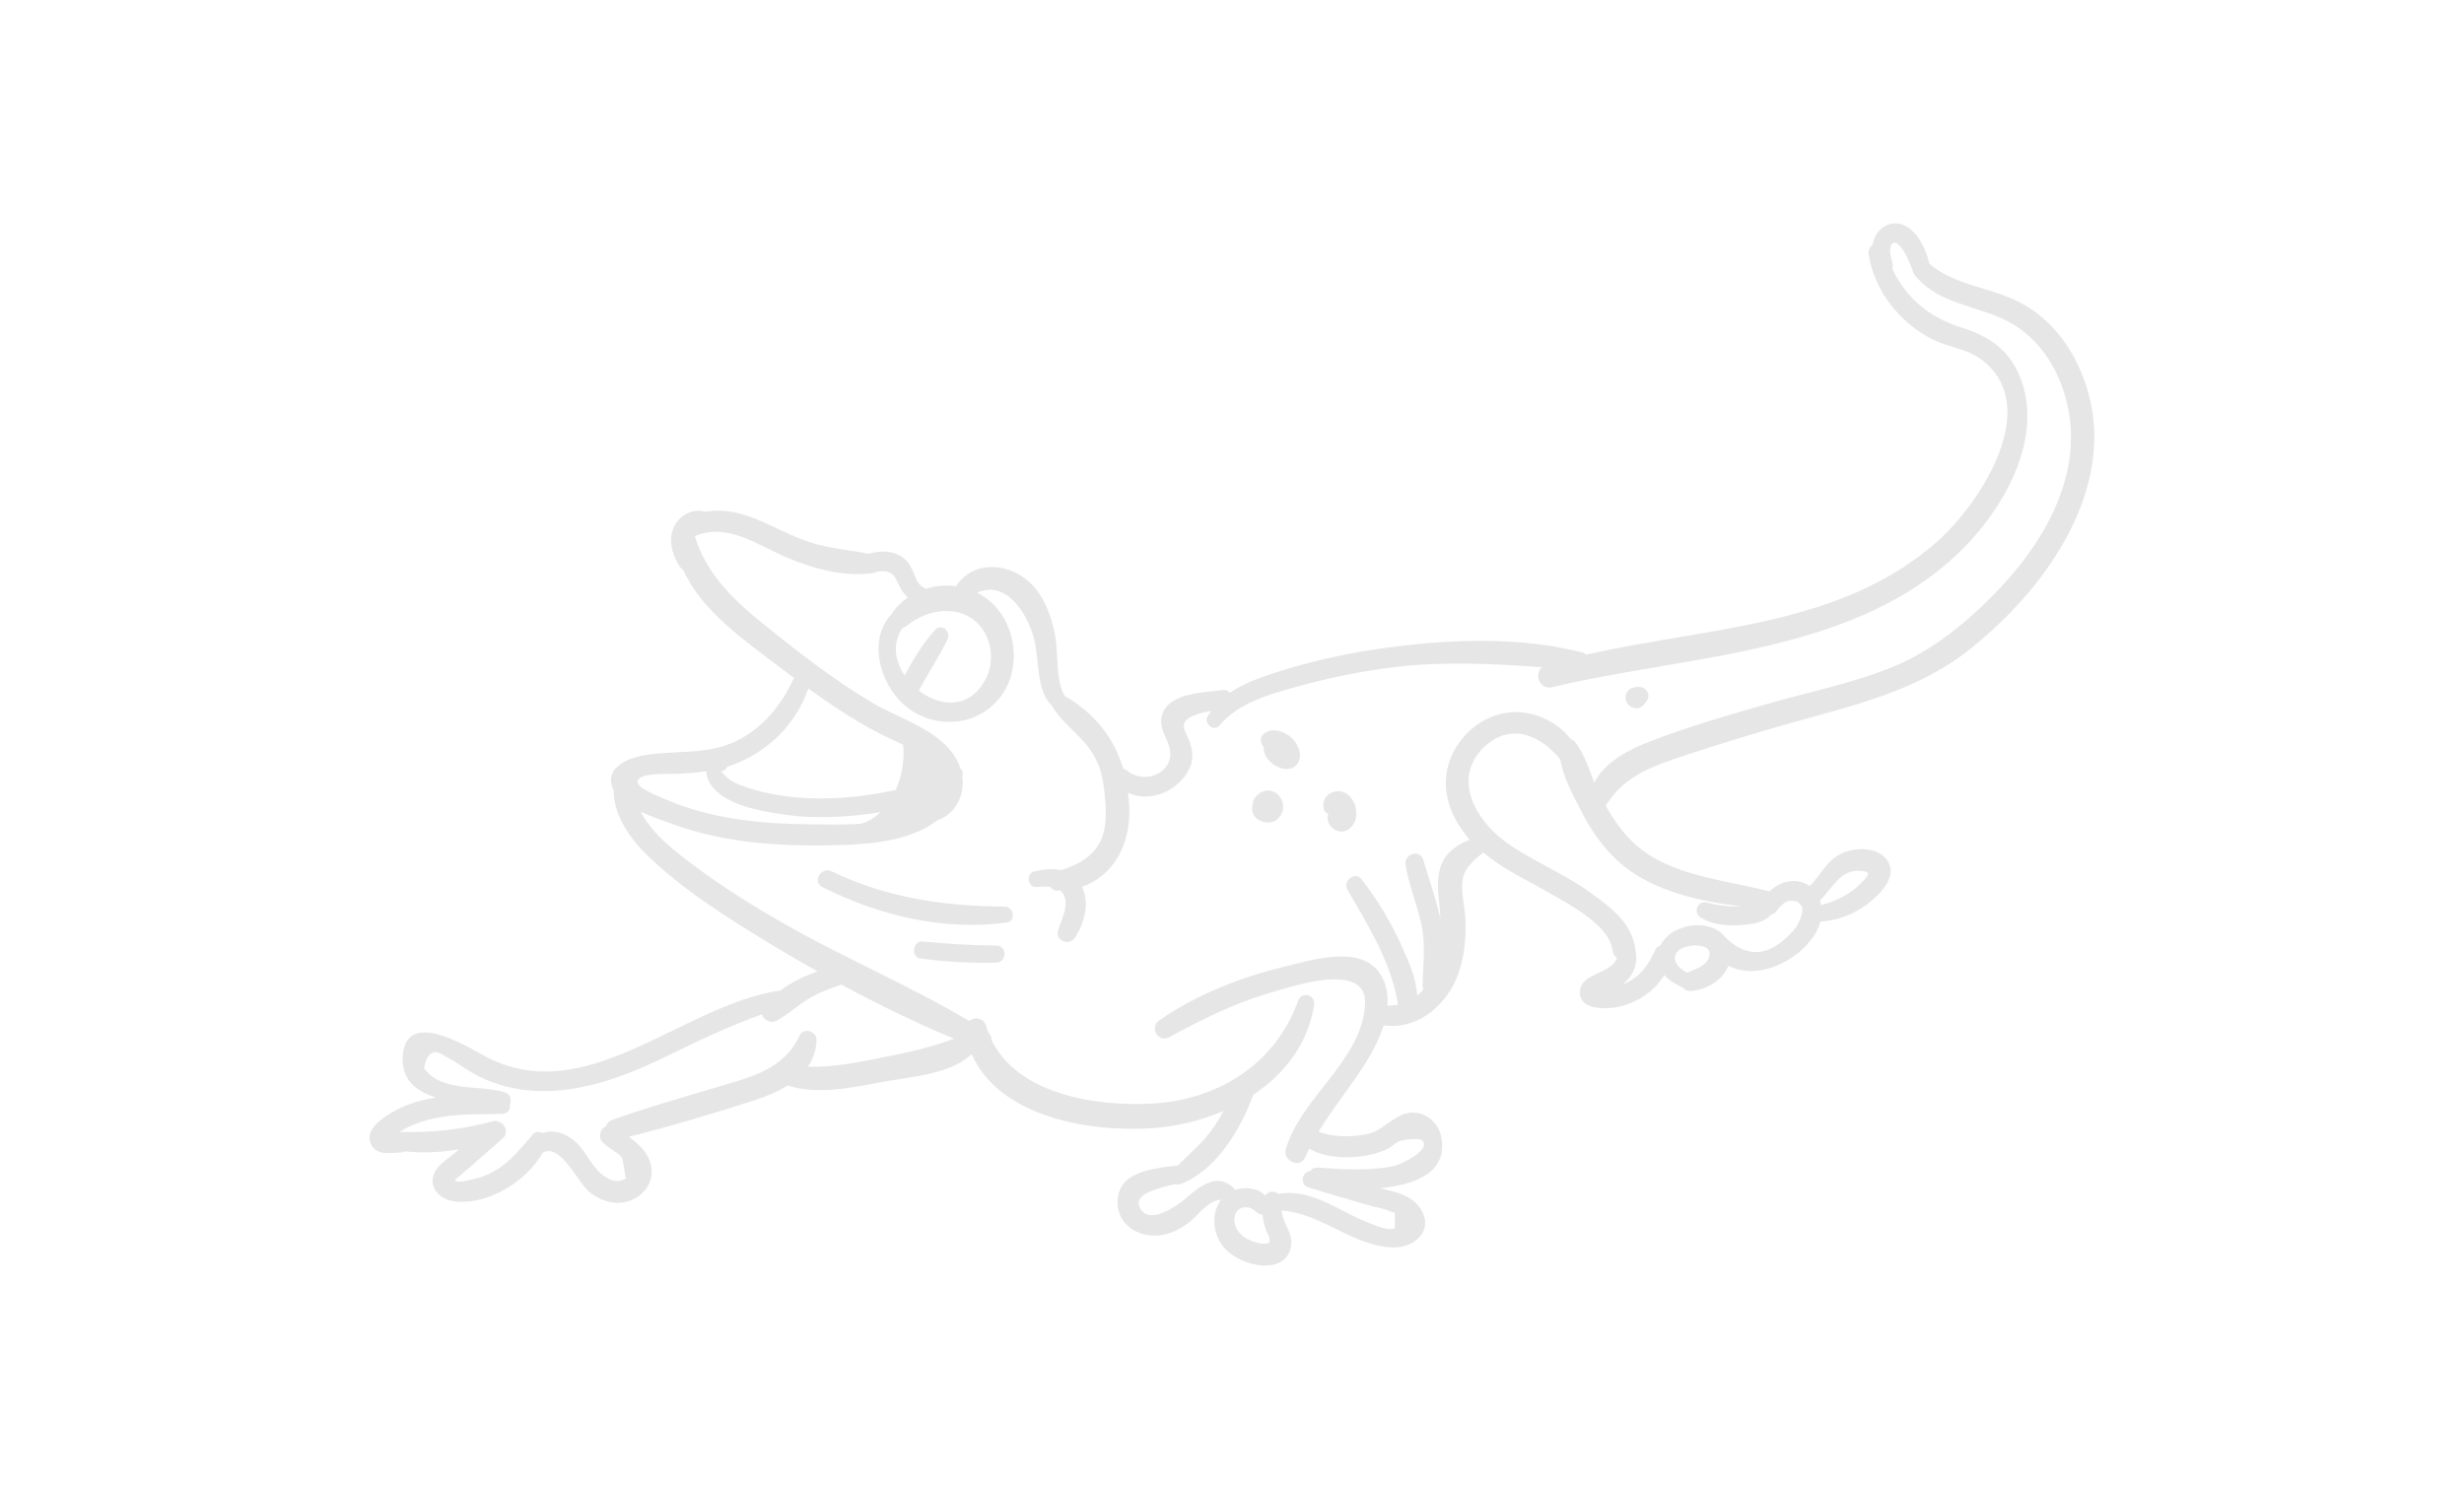
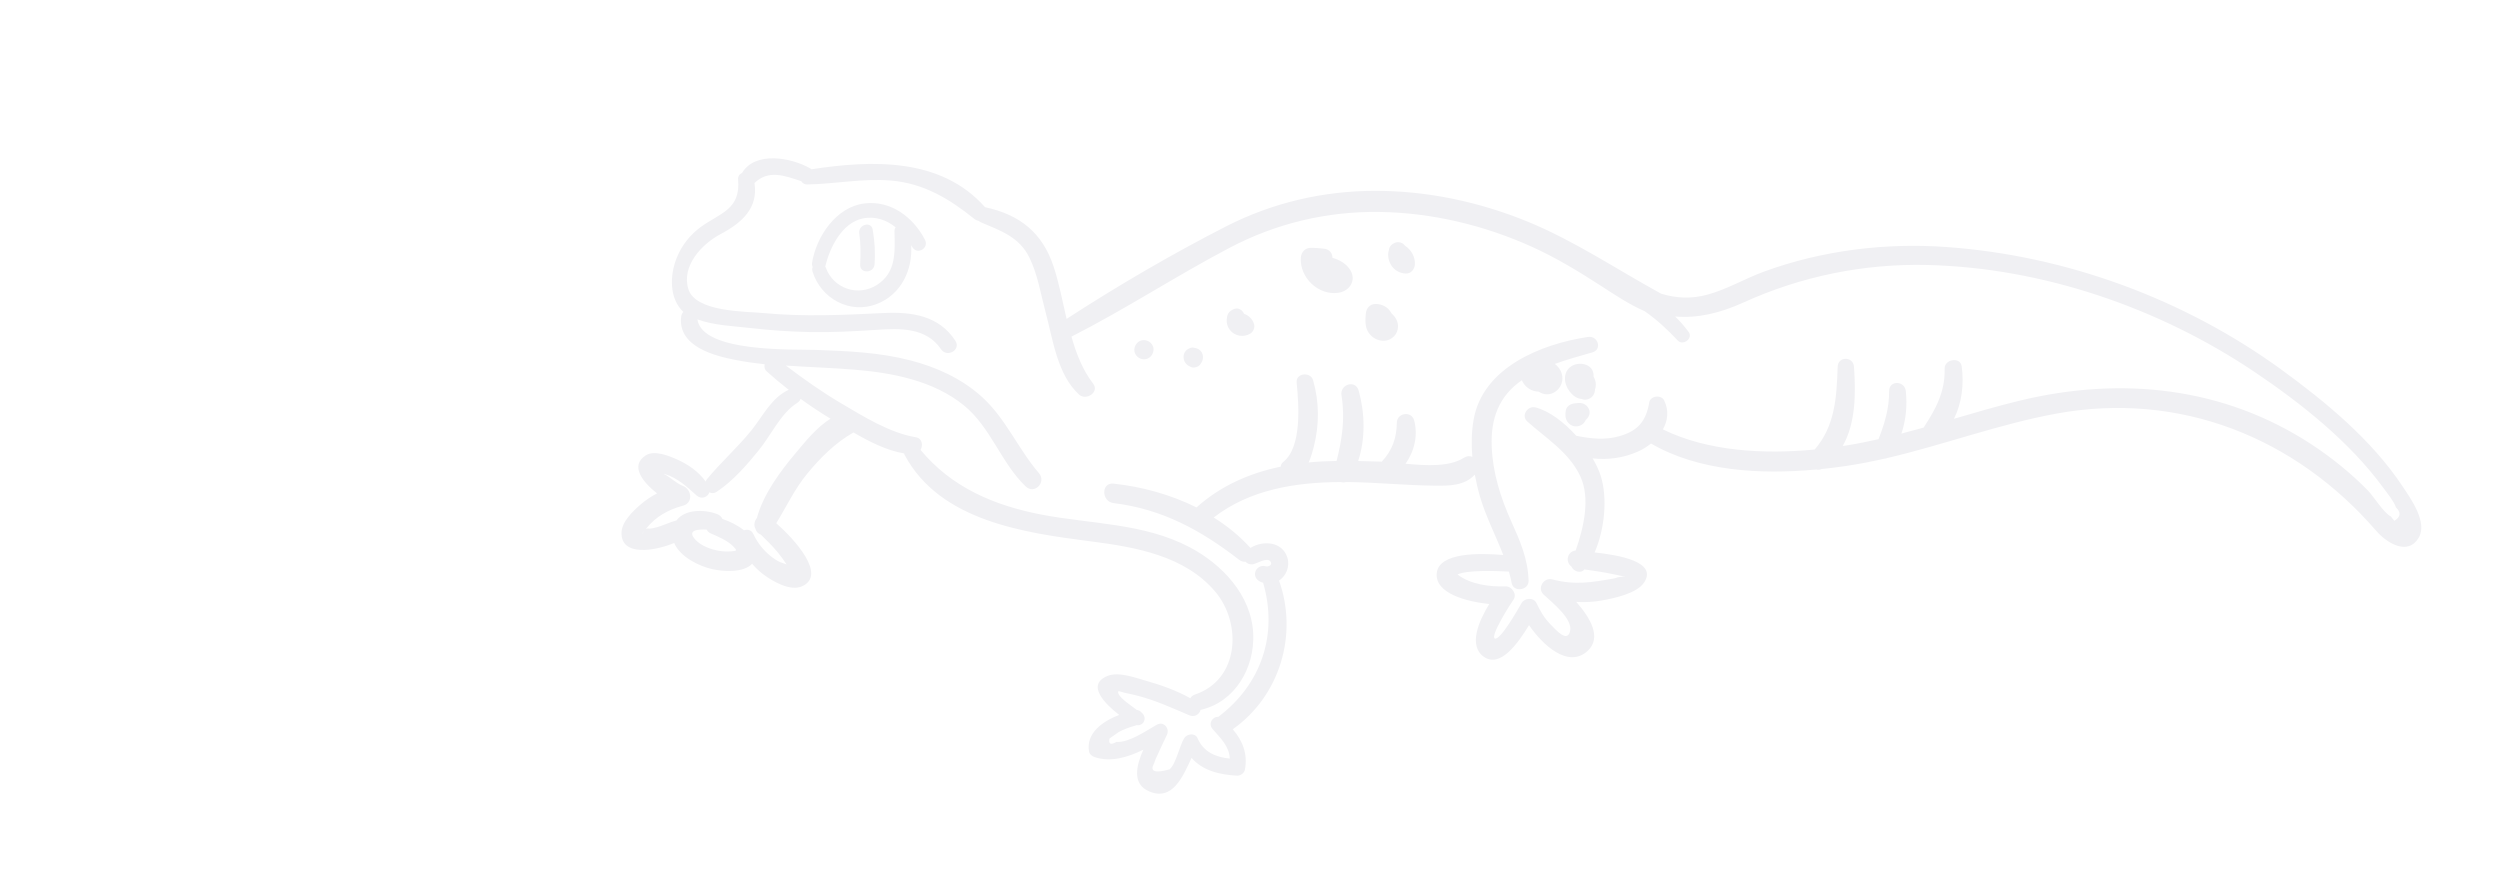
- <svg xmlns="http://www.w3.org/2000/svg" version="1.1" id="Layer_1" x="0px" y="0px" viewBox="0 0 2034.3 1229.7" style="enable-background:new 0 0 2034.3 1229.7;" xml:space="preserve">
-   <defs id="defs23" />
+ <svg xmlns="http://www.w3.org/2000/svg" version="1.1" id="Layer_1" x="0px" y="0px" viewBox="0 0 2396.4 845.7" style="enable-background:new 0 0 2396.4 845.7;" xml:space="preserve">
+   <defs id="defs31" />
  <style type="text/css" id="style2">
- 	.st0{fill:#E6E6E6;}
+ 	.st0{fill:#00004C;}
</style>
-   <g id="g18" transform="matrix(0.7,0,0,0.7,305.1347,184.4197)">
-     <path class="st0" d="m 2012.5,162.2 c -14.3,-28.4 -36.8,-53.4 -65.1,-68.4 -35,-18.6 -76.9,-19.9 -107.7,-46 -4.6,-19.9 -17.2,-45.9 -38.3,-47.7 -11.4,-0.9 -21,6.1 -25.9,16.2 -1.4,2.9 -2.3,6.1 -2.8,9.2 -3.1,2 -5.3,5.8 -4.6,10.6 4.2,29.8 20.8,58.3 43.1,78.5 10.3,9.4 22,17.4 34.6,23.4 17.3,8.3 37.8,10.2 53.5,21.4 76.3,54.6 0.6,170.3 -49,214.7 -114,102.2 -272.8,102 -415.4,134.7 -1.2,-1.2 -2.6,-2.1 -4.5,-2.6 -77.6,-19.9 -164.7,-15.4 -243.3,-3.8 -41.7,6.2 -82.9,15.7 -122.9,28.9 -17.8,5.9 -34.9,12.4 -49.5,22.6 -1.6,-2.3 -4.4,-3.8 -8.2,-3.3 -21.6,2.8 -64.5,3 -71.9,29.6 -3.8,13.6 4.1,23.6 8.1,35.7 9.9,30 -26.5,48.1 -49.4,29.6 -1.4,-1.2 -2.9,-1.9 -4.4,-2.2 -10.7,-35.7 -33.1,-65.2 -69,-85.7 -11.4,-19.8 -7.1,-50.2 -11.5,-72.3 -4.2,-21.3 -11.9,-43.4 -27.4,-59.4 -24.4,-25.1 -67.8,-30 -88.6,1.3 -0.2,0.3 -0.3,0.6 -0.4,0.8 -12.1,-1.6 -24.4,-0.6 -35.9,3.1 -0.4,-0.3 -0.8,-0.5 -1.3,-0.7 -9.2,-4 -10.9,-13.4 -14.7,-21.7 -3.1,-6.9 -7.2,-12.5 -14,-16.4 -11.1,-6.5 -25,-6.1 -37.3,-2.5 -22.9,-4.6 -46.1,-6.1 -68.6,-13.3 -22.6,-7.3 -43.1,-19 -65,-27.9 -18.4,-7.5 -39.8,-12.1 -59.1,-8.3 -12,-4 -25.9,1.5 -33.6,11.9 -12,16.1 -6.8,37.4 3.4,52.8 1.2,1.8 2.6,3 4.1,3.8 21.5,48.7 73.2,83.9 114.2,115.1 5.5,4.2 11,8.3 16.5,12.5 -0.3,0.5 -0.7,1 -0.9,1.6 -14.6,30.9 -35.9,57.2 -67.1,72.6 -35.7,17.6 -74.6,10.1 -112.3,17.6 -18.5,3.7 -43.2,15.3 -33.5,38.6 0.3,0.7 0.7,1.3 1,2 -0.1,30 19.3,57 40.8,77.8 35,33.9 77.2,62 118.4,87.7 26.4,16.5 53.6,32.6 81.3,48.2 -15.7,5.3 -31.2,12.9 -44,22.5 -115.7,16.3 -229.7,142.2 -349.5,76.8 -22.8,-12.4 -92.1,-55.1 -95.8,0.6 -1.9,28.1 16.1,41.5 39.2,48.8 -21.5,3.3 -42.2,10.3 -60.4,23 -8.9,6.3 -20.4,15.9 -17.4,28.4 4.3,17.8 22.9,13.9 35.8,13.5 2.1,-0.1 3.8,-0.6 5.3,-1.4 21.1,2.4 42.6,1.1 63.8,-2.3 -1.4,1.2 -2.9,2.5 -4.3,3.7 -7.8,6.8 -21,14.7 -25.1,24.9 -6.5,16.1 6.5,29.7 21.8,32.3 38.4,6.4 86.9,-21.8 106,-56.7 20.9,-13.3 42.3,36.1 56.3,46.8 15.4,11.7 34.9,16.4 52.7,6.9 14.5,-7.8 22.6,-23 19.1,-39.3 -3,-14.3 -14.1,-24.8 -26.1,-33.5 49.6,-12.4 99.2,-27.3 147.8,-42.9 13.4,-4.3 27.4,-10 39.5,-17.6 36.7,11.7 76.6,2.2 113.5,-4.5 32.9,-6 77.8,-8.5 103.6,-32.4 32.8,74.6 139.6,92.4 213.6,87.2 27.8,-2 56.6,-8.7 83.2,-20.2 -4.4,8.4 -9.4,16.6 -15.2,24.3 -11.1,15.1 -25.7,26.6 -38.3,40 -20.7,2.1 -49.1,5.4 -62.5,19.4 -11.4,12 -11.5,32.4 -2.3,45.5 10.8,15.4 31.1,20.5 48.9,16.5 10.9,-2.4 20.7,-7.9 29.5,-14.7 8.7,-6.7 23.9,-27.3 37.1,-26.1 -12.4,16.3 -9.6,41.4 3.9,56.6 14.1,15.8 45.8,27.3 65.8,16.8 10.9,-5.7 15.1,-18.2 12.5,-29.8 -1.5,-6.6 -5.1,-12.5 -7.6,-18.7 -1.7,-4.2 -2.6,-8.3 -3.1,-12.5 33.4,2.8 58.6,20.8 88.9,33.4 20.3,8.5 51.1,17.3 70.3,1.3 18.9,-15.7 8.7,-39.8 -10,-50.2 -9.8,-5.4 -21.7,-8.1 -33.2,-10.7 41,-3.9 80,-18.3 72.5,-59.8 -3.8,-20.9 -25,-35.1 -45.4,-27.2 -15.5,6 -25.5,19.7 -42.6,23.2 -17,3.5 -39.9,4 -57,-2.9 16.9,-27.8 37.4,-52.5 55.2,-80.5 8,-12.6 16.4,-28.5 21.6,-45 36.8,5.8 70.4,-20 85.2,-53.7 10,-22.7 12.3,-47.8 11.2,-72.4 -0.6,-13.4 -4.6,-28 -3.7,-41.3 1.1,-16.6 10.4,-24.4 22.7,-34.6 0.8,-0.6 1.3,-1.3 1.8,-2.1 2,1.7 4,3.3 6,4.9 22.4,17.3 48.2,29.2 72.6,43.3 23.2,13.4 70.3,37.6 74.2,67.4 0.5,4.1 2.6,7.2 5.2,9.4 -7.3,19.1 -42,17 -43.7,38.9 -1.4,18.2 19.9,20.7 33.3,20 26.2,-1.4 52.6,-16.5 66.2,-39 5.9,6.5 14.2,11.4 22.5,15.1 1.9,2.4 4.8,3.9 8.3,3.7 18.7,-1.3 37.9,-12.3 45,-29.9 33.5,18.2 83.2,-5.4 102.7,-38.4 2.5,-4.2 4.3,-8.8 5.6,-13.6 22.4,-1.7 42.5,-9.5 60.1,-24.4 13.2,-11.2 31.2,-30.3 18.6,-48.2 -11.6,-16.3 -39.1,-15.2 -55.2,-7.1 -16.5,8.3 -23.6,25.7 -36.2,37.8 -0.9,-0.6 -1.8,-1.3 -2.8,-1.8 -15.5,-8.7 -32.6,-3 -44.7,8 -52.3,-13.5 -117.2,-18.3 -158.2,-55.5 -14.4,-13 -25.5,-29 -34.9,-45.9 0.7,-0.7 1.3,-1.4 1.9,-2.3 21.5,-33.5 55.6,-44.7 91.8,-56.7 41.3,-13.7 82.9,-26.4 124.8,-38.2 75.5,-21.2 149.5,-37.7 212,-87.7 98.3,-78.4 188.7,-211.9 124.2,-339.5 z m -1303.6,303 c 23,14.3 30.2,47.3 18.5,70.9 -18.9,38 -54.7,34.4 -79.6,15 0.1,-0.1 0.1,-0.2 0.2,-0.3 10.7,-20.3 23.8,-39.6 33.7,-60.2 4.3,-8.9 -6.9,-19.3 -14.5,-11.2 -14.4,15.5 -25.9,35 -36.2,53.8 -11.6,-17.2 -15,-38.5 -2.1,-56.1 1.6,-0.4 3.2,-1.1 4.6,-2.3 20.5,-17 51.6,-24.3 75.4,-9.6 z M 435.1,636.1 c 38.4,-16.3 69,-48 82.3,-87.4 24.8,17.9 50.4,34.9 77.3,49.5 11.2,6.1 22.9,11.2 34.4,16.8 0,0.9 0.1,1.8 0.4,2.6 1.3,16.3 -1.8,34.7 -8.9,50.9 -24.8,5.1 -49.9,8.8 -75.4,9.7 -20.9,0.7 -42,-0.2 -62.6,-3.6 -9.2,-1.5 -18.4,-3.6 -27.4,-6.1 -6.1,-1.7 -12,-3.7 -17.9,-5.8 -9.3,-3.2 -16.9,-8.7 -22.9,-16.7 4,0.3 6.4,-2.1 7.4,-5.1 4.4,-1.4 8.9,-2.9 13.3,-4.8 z M 316,657.9 c 2.5,-10.5 38,-8.1 47.1,-8.5 11.6,-0.6 22.9,-1.4 34,-3.1 0.1,5.7 2.4,11.7 6.2,17 16.1,22.1 53.3,28.9 78,33 40.1,6.7 81.1,4.8 121.4,-1.7 -6.5,6.2 -14.1,11.1 -23,13.7 -21.9,1.5 -43.8,0.8 -61.6,0.6 -58.4,-0.5 -118.6,-6.7 -172.4,-30.9 -7.4,-3.3 -31.5,-12.4 -29.7,-20.1 z m 200.9,336.9 c 6,-8.8 9.8,-19.1 10.3,-31.4 0.4,-10.2 -15.5,-15.3 -20,-5.4 -19,41 -58.5,49.2 -98.3,61.2 -40.9,12.3 -82.2,23.9 -122.4,38.3 -4.1,1.5 -6.5,4.2 -7.6,7.4 -6.5,2.8 -10,12.4 -4.2,18.9 5.9,6.6 19.2,12.4 23.4,19.2 1.4,7.9 2.8,15.9 4.2,23.8 -7.7,4.2 -15.3,3.8 -22.9,-1.2 -15.2,-8.5 -21.8,-26.9 -33.3,-39 -11.7,-12.4 -27.7,-18.6 -42.2,-13.4 -3.7,-2 -8.5,-2 -11.6,1.7 -20.1,23.9 -37.2,45.2 -69.6,52.6 -3.7,0.9 -19.4,5.2 -22.2,1.3 -0.2,-0.3 16.7,-14.5 17.7,-15.4 13,-11.3 26,-22.6 38.9,-34 9.4,-8.2 -0.6,-23.2 -11.8,-20.2 -37,10 -72.5,13.7 -110,12.6 2.8,-1.8 5.6,-3.4 8.5,-4.9 9.9,-5.1 20.5,-8.4 31.3,-10.9 26.5,-6 54.3,-4.7 81.3,-5.5 6.9,-0.2 9.8,-5.6 9,-10.6 2.4,-5.5 0.9,-12.9 -6.5,-15 -23.2,-6.7 -49.2,-3.3 -71.7,-11.6 -9.3,-3.1 -16.9,-8.6 -22.9,-16.4 3.3,-19.1 11.6,-23.9 24.8,-14.3 10.5,4.8 19.7,12.2 29.7,18.1 35.2,20.9 74.6,26.4 114.9,21 43,-5.8 83,-22.6 121.7,-41.6 35.8,-17.6 70.5,-33.8 107.3,-47 1.7,6.6 10.4,11.2 17.2,7.6 14.4,-7.8 26.3,-19.7 40.8,-27.7 11.5,-6.4 23.5,-10.8 35.8,-15 43.4,23.4 87.9,45.1 132.7,63.8 -26.1,9.9 -52.1,15.8 -80,21.3 -30.6,6 -61.2,12.9 -92.3,11.7 z m 541.1,208.5 c -5.1,1.5 -14.2,-1.4 -19.1,-3.4 -11.1,-4.5 -20.8,-15.2 -18.6,-27.9 2.4,-13.5 16.9,-14.3 25.3,-6 2.4,2.4 5,3.2 7.5,3 0.5,6.6 2.2,13.2 4.7,19.8 1.2,3.1 3.9,6.6 3.6,9.9 -0.1,4.4 1.1,3.4 -3.4,4.6 z M 1579.3,867 c -4.2,9.8 -16.4,12.9 -25.4,17.1 -6.4,-3.8 -13.3,-8.8 -14.2,-15.7 -1.7,-12.9 15,-16.7 24.7,-16.6 9.4,0.1 19.8,3.9 14.9,15.2 z m 177.9,-103.2 c 12.5,0.7 12.8,2.7 4.6,11.8 -5.2,5.8 -11.3,10.8 -17.8,15 -9.7,6.2 -20.8,10.7 -32.1,13.6 -0.3,-1.9 -0.7,-3.7 -1.3,-5.4 14.7,-14.1 23.6,-36.4 46.6,-35 z m -278.8,-6.3 c 36.9,30.2 90.6,42.5 140,48.3 -2.7,0 -5,-0.1 -6.6,0 -12.1,0.2 -23.2,-1.7 -34.9,-4.6 -10.7,-2.6 -16.2,11.4 -7.3,17.4 15.9,10.7 38.8,10.5 57.2,8.3 10.1,-1.2 20.1,-4.4 26.3,-11.5 2.4,-0.6 4.7,-1.9 6.4,-4.4 3.1,-4.3 9.7,-11.4 15.3,-11.8 5.2,-0.3 8.7,0.6 11.1,2.2 0.7,1.6 1.9,3 3.3,4.1 2.4,6.7 -2.2,17 -5.1,21.9 -5.7,9.6 -16.9,19.5 -26.2,25.3 -21.7,13.4 -41.9,6 -58.4,-10.1 -6.9,-9.1 -18.6,-14.5 -31.5,-14.7 -17.9,-0.3 -37.7,7.8 -45.7,24.2 -2.4,0.6 -4.5,2.1 -5.7,4.6 -6.7,14.1 -13.4,26.3 -26.8,35 -3.2,2.1 -7.5,4.4 -12.3,6.3 2,-1.6 3.9,-3.2 5.7,-5 8.2,-8.7 11.7,-19.4 10.6,-31.2 -0.1,-1.1 -0.4,-2.1 -0.7,-3 0,-0.3 0,-0.6 0,-1 -3.5,-31.9 -28.3,-50.2 -52.8,-68 -31.7,-23.1 -68.8,-37.3 -100.5,-60.2 -35.1,-25.4 -63.3,-74.6 -25.9,-111.2 31.5,-30.8 67.6,-14.2 90.3,13.8 3.5,20.5 15,41.9 24,59.5 12.3,24.7 28.7,48.2 50.2,65.8 z m 434.7,-317 c -34.3,34.4 -72.4,64.8 -117.7,83.2 -47.1,19.1 -97.8,29.1 -146.5,43.1 -46.4,13.3 -93.4,26.8 -138.4,44.2 -25.1,9.7 -53.4,24 -66,48.6 -6.5,-16.6 -11.9,-34.1 -22.8,-47.9 -1.4,-1.8 -3.1,-2.7 -4.9,-3.2 -14.7,-19.2 -39.1,-31.4 -63.5,-31.9 -38.9,-0.8 -73.8,29.3 -82.1,66.8 -6.9,30.9 6.1,60.5 26.3,83.6 -35.6,14.5 -40.4,36.8 -36,73.8 0.7,5.9 1.2,12.4 1.4,19.1 -5,-22.5 -13,-44.9 -20,-68.7 -4,-13.7 -23.2,-7.8 -21,5.8 3.9,23.6 13.1,45.6 18.4,68.8 5.7,24.9 2,48.1 1.6,73.2 0,1.7 0.3,3.2 1,4.5 -2.2,2.8 -4.6,5.4 -7.3,7.6 -0.9,-19.5 -9.2,-38.4 -17.3,-56.5 -13.1,-29 -28.9,-56.3 -48.7,-81.2 -7.5,-9.4 -22,2.6 -16.3,12.6 24.9,43.3 52,86 59.7,135.8 -3.9,0.7 -8.1,1 -12.5,1 1,-13.4 -1.3,-26.6 -8.9,-38 -22.9,-34.2 -80.2,-15.8 -112.1,-8.1 -51.6,12.5 -104.3,32.9 -148,63.4 -12,8.4 -1.6,27 11.6,19.9 37.7,-20.3 74.9,-39.2 116.1,-51.4 28.3,-8.4 116.9,-38.9 114.9,11.8 -2.7,66.7 -75.7,110.1 -93.6,172.1 -3.8,13.2 17,22.8 22.8,9.6 1.6,-3.6 3.4,-7.1 5.1,-10.5 25.3,15.2 69.3,11.7 92.7,0 4.7,-2.4 9,-7.2 13.7,-9 3.7,-1.5 23.3,-4.1 26.6,-0.9 11.4,11.1 -24.8,28.4 -32.8,30.2 -28.9,6.3 -60.7,4 -90,2 -4.5,-0.3 -7.5,1.5 -9.3,4.2 -9.7,0.6 -12.8,15.6 -1.9,19.1 25.1,7.9 50.4,15.2 75.7,22.4 5.4,1.6 14.2,2.4 19,5.4 2.4,0.7 4.8,1.4 7.2,2.1 0,6 0,12 0,18 -6.9,5 -30.9,-6 -37.2,-8.7 -32.3,-13.8 -63.2,-38 -100,-31.6 -4.4,-3.8 -12.3,-3.5 -15.7,2 -8.7,-8.9 -23.2,-10.7 -35.4,-6.6 -0.2,-0.3 -0.4,-0.6 -0.7,-0.9 -18.9,-20.8 -40.7,-4.2 -57.1,10.4 -11.1,9.9 -47.4,35 -55.7,8.5 -4.4,-13.9 24,-20.4 43,-25 1.7,0.8 3.7,0.9 6.1,0 41.8,-16 70.8,-64.2 85.7,-105.3 36.6,-24.3 64.4,-59.6 71.7,-105.6 2,-12.3 -14.6,-17.3 -18.9,-5.2 -26.5,74.4 -94,116.6 -171.4,121.2 -64.7,3.8 -158.5,-9.9 -190,-74.7 0,-3.1 -1.1,-6.2 -3.7,-8.5 -1,-2.6 -1.9,-5.2 -2.7,-7.9 -3,-10.5 -13.7,-11.3 -20.2,-6.3 C 638.3,899.9 563.7,868.4 494,829 456.9,808 420.5,785.7 386.2,760.2 c -24.8,-18.5 -52.4,-38.9 -66.4,-66.1 13.2,6.2 27.3,10.8 37.2,14.4 65.5,24.2 137.2,27.2 206.3,24.6 36.6,-1.4 78.5,-7.2 106.3,-28.9 0.7,-0.1 1.3,-0.3 2,-0.6 20.8,-8.7 30.1,-29.7 27.5,-50.6 0.1,-0.9 0.3,-1.8 0.4,-2.8 0.4,-3.2 -0.8,-5.6 -2.7,-7.3 C 696,640.5 695.1,638 694,635.7 676.1,598.1 625.1,584.8 592,565 546.3,537.6 503.9,504.5 462.5,471.1 428,443.3 396.2,411.8 383.6,368.8 c 39.2,-16.1 73.4,10.7 109.8,25.9 30.9,13 67.5,23 101.1,17.7 1.4,-0.2 2.6,-0.7 3.6,-1.4 3.4,-0.5 6.7,-0.8 10,-0.5 8.7,0.9 11.8,6.7 15.1,14 3.1,6.8 6.7,12.6 11.7,16.8 -7.5,5.2 -14.1,11.7 -19.3,19.7 -0.1,0.1 -0.1,0.2 -0.2,0.3 -25.8,27.3 -16,73.8 9.1,100.9 31.5,34 86.8,35.5 117.6,-1.1 27.8,-33 21.8,-87.9 -10.6,-115.5 -4.7,-4 -9.7,-7.2 -15,-9.9 34.2,-15.6 59.8,24.4 67.6,56.1 5.9,23.6 1.8,59.3 20.9,77.6 0.1,0.2 0.2,0.4 0.3,0.6 8.8,14.4 21.4,25.2 33.1,37.2 17.6,18 25.3,36 28,60.7 2,18.2 4,38.8 -2.4,56.2 -8,21.7 -27.8,32.5 -48.5,38.9 -9.8,-2.2 -20.9,-1 -31.4,1.4 -10.2,2.3 -8.2,19.2 2.5,18.5 5,-0.3 10.7,-0.8 15.9,-0.2 1.8,2.6 4.8,4.5 8.8,4.5 1.1,0 2.2,-0.1 3.3,-0.2 2.6,2.1 4.6,5.1 5.6,9.3 3.1,13.1 -4.7,25.7 -8.2,37.9 -3.5,12.2 13.3,18.5 20,8.4 11.1,-17 17.5,-40.8 8.2,-60 37.5,-12.7 57.4,-50.6 55.8,-93.2 -0.2,-6 -0.7,-11.9 -1.5,-17.7 22.5,10.7 51.1,1.6 66.9,-19.3 9.7,-12.8 11.4,-26.1 5.8,-41 -4.7,-12.4 -13.4,-21.1 1.2,-29.1 6.9,-3.7 15.7,-5.5 24.3,-7.2 -1.5,2.1 -3,4.2 -4.3,6.5 -5,8.4 7.3,18.6 13.9,10.7 22.9,-26.9 58.2,-36.4 91.1,-45.6 38,-10.6 76.8,-18.6 115.9,-23.3 58.8,-7 115.7,-3.9 173.6,0.2 -10,8 -2.8,27.2 12.1,23.6 162.7,-39.2 360.5,-38 485.8,-165 48.2,-48.9 93.1,-129.2 66.6,-199 -12.3,-32.6 -36.5,-49.9 -68.7,-59.9 -39.4,-12.2 -66.1,-35 -82.7,-69.4 0.6,-1.8 0.8,-3.9 0.3,-6.3 -1.3,-6.3 -4.7,-14.1 -2.2,-20.5 2.3,-5.9 6.3,-5.3 10.1,-1.2 7.1,7.6 11.3,18.6 15.4,28.6 0.2,2.1 1,4.2 2.6,6.2 0.1,0.1 0.2,0.3 0.3,0.4 0.6,1.1 1.4,2 2.3,2.7 26.2,30.3 68.1,33.2 102.7,49.4 36.6,17.1 61,51.7 72.1,89.8 26.3,90 -24.8,175.7 -86.5,237.5 z" id="path4" style="fill:#e6e6e6" />
-     <path class="st0" d="m 1055.4,669.6 c -7.3,1.8 -13.6,8.8 -13.9,16.2 -0.7,2.2 -0.9,4.6 -0.5,7.1 1.5,10 13.3,15.4 22.4,13.5 9.5,-2 15.2,-11.5 13.9,-20.8 -1.4,-10.5 -11.1,-18.6 -21.9,-16 z" id="path6" style="fill:#e6e6e6" />
-     <path class="st0" d="m 1056.3,600.9 c -6.8,4.3 -6.4,12.2 -1.7,16.9 -2.1,18.2 30.4,37.2 40.8,17.8 5.2,-9.7 -0.9,-22.2 -8.3,-28.9 -7.8,-7.1 -20.9,-12.1 -30.8,-5.8 z" id="path8" style="fill:#e6e6e6" />
-     <path class="st0" d="m 1148.3,670.9 c -5.5,-1.9 -11.6,-1.2 -16.4,2.2 -6.1,4.3 -7.8,10.2 -6.6,17.3 0.5,2.8 2.7,5.2 5.3,6.5 -2.5,7.3 1.5,16 9.7,19.3 12.7,5.2 22.8,-6.5 23.4,-18.4 0.7,-10.7 -4.7,-23.2 -15.4,-26.9 z" id="path10" style="fill:#e6e6e6" />
-     <path class="st0" d="m 1500.6,547.3 c -2.3,-0.7 -4.5,-0.5 -6.9,-0.3 -4.5,0.4 -8.4,2.1 -10.7,6.2 -2,3.4 -2.2,7.4 -0.6,11.1 3.2,7.6 14.2,10.7 20.1,4 2.2,-2.5 4.3,-4.8 5.4,-8.1 1.8,-5.5 -2.2,-11.3 -7.3,-12.9 z" id="path12" style="fill:#e6e6e6" />
-     <path class="st0" d="M 749.4,806 C 677.7,805.5 610.2,795.9 545,764.4 c -12.4,-6 -23.3,12.3 -10.9,18.6 66.8,33.6 142.9,52 217.7,41.7 10.8,-1.6 7.9,-18.6 -2.4,-18.7 z" id="path14" style="fill:#e6e6e6" />
-     <path class="st0" d="m 739.1,851.9 c -29,-0.2 -58.1,-2 -87,-4.8 -11.3,-1.1 -14.1,18.4 -2.7,20 30,4.2 59.5,5.7 89.7,5 12.9,-0.4 13,-20.1 0,-20.2 z" id="path16" style="fill:#e6e6e6" />
+   <g id="g26" transform="matrix(-0.72,0,0,0.72,2320.964,151.6131)" style="fill:#f0f0f3;fill-opacity:1">
+     <path class="st0" d="m 2008.9,118.5 c 0.5,-0.9 1.1,-1.7 1.6,-2.6 -2.1,32.6 13,65.3 45.4,78.1 36,14.3 74.8,-7 85.9,-43 0.7,-2.4 0.6,-4.4 -0.2,-6.1 0.8,-1.7 1.2,-3.7 0.8,-5.9 -5.7,-34.8 -32.1,-74 -69.4,-78.7 -35.3,-4.5 -65.4,18.3 -80.9,48.4 -5.7,11.1 10.3,20.6 16.8,9.8 z M 2075,80.3 c 27.7,5.8 43.8,38.7 49.8,63.5 0,0.1 0.1,0.2 0.1,0.3 -0.4,0.6 -0.7,1.2 -0.9,1.9 -10,27.6 -42.7,38.6 -67.5,23 -26.6,-16.7 -24.3,-44.3 -23.8,-71.7 0,-2.1 -0.5,-3.9 -1.5,-5.3 12.1,-9.6 26.9,-15.2 43.8,-11.7 z" id="path4" style="fill:#f0f0f3;fill-opacity:1" />
+     <path class="st0" d="m 2078.4,141.6 c -0.8,-13.9 -0.8,-27.8 1.2,-41.5 1.7,-11.6 -16,-16.8 -17.9,-4.9 -2.6,15.4 -3.7,30.8 -2.4,46.5 1.1,11.9 19.9,12.2 19.1,-0.1 z" id="path6" style="fill:#f0f0f3;fill-opacity:1" />
+     <path class="st0" d="m 1372.5,140.6 c 3,-5.9 3.9,-12.7 1.9,-18.5 -0.1,-1 -0.3,-2 -0.7,-2.9 -1.2,-2.7 -3.4,-4.8 -6,-5.9 -3.3,-2.1 -8.1,-1.8 -11.3,0.1 -1.4,0.8 -2.4,1.9 -3.3,3.1 -8.3,5.4 -13.8,14.8 -13.2,25.1 0.4,6.3 5.2,12.3 12,12 8.6,-0.2 16.7,-5.1 20.6,-13 z m -8.7,-0.5 c 0,0.5 0,0.4 0,0 z" id="path8" style="fill:#f0f0f3;fill-opacity:1" />
+     <path class="st0" d="m 1392.5,194.1 c -9.1,-0.1 -17.5,4.5 -21.3,12.3 -5.1,4.5 -8.8,10.4 -8.9,17.4 -0.1,10.4 8.3,19 18.6,19.3 8.3,0.3 16.3,-4.1 20.8,-11.1 4.9,-7.6 4.2,-16.6 3.5,-25.1 -0.6,-7 -5.4,-12.7 -12.7,-12.8 z" id="path10" style="fill:#f0f0f3;fill-opacity:1" />
+     <path class="st0" d="m 1579.9,200.6 c -5.2,-1.8 -10.7,1.8 -12.5,6.6 -6.2,2.1 -11.3,6.8 -13.4,13.7 -1.4,4.8 1,10.3 5.2,12.8 8.9,5.3 20.6,3.2 27,-5 2.9,-3.7 4.5,-8.6 4.2,-13.4 -0.2,-2.9 -0.6,-6 -2.1,-8.6 -1.8,-3.1 -5,-4.9 -8.4,-6.1 z m -13.1,11.9 c 0,0.1 0,0.1 0,0.2 0,-0.2 0,-0.3 0,-0.2 z" id="path12" style="fill:#f0f0f3;fill-opacity:1" />
+     <path class="st0" d="m 1639,252.7 c -1.9,-0.8 -3.9,-0.7 -5.8,-0.1 -1,0.1 -1.9,0.3 -2.9,0.7 0.2,-0.1 0.2,-0.1 0,0 0,0 0,0 0,0 0.1,0 -0.9,0.4 -1.4,0.6 -0.3,0.1 -0.6,0.3 -1.1,0.5 -0.8,0.6 -1.5,1.2 -2.3,1.7 -1.4,1.4 -2.5,3.3 -3,5.2 -1.4,5.3 0.2,9.6 3.5,13.8 2.4,3 8.2,4.5 11.7,3.1 5.3,-2.2 9.2,-5.6 10,-11.6 0.4,-2.8 0,-5.7 -1.5,-8.2 -1.6,-3 -4.2,-4.4 -7.2,-5.7 z m 0.9,18.8 c 0.5,-0.3 1,-0.7 1.4,-1.1 0,0 0,0.1 -0.1,0.1 -0.4,0.4 -0.9,0.7 -1.3,1 z" id="path14" style="fill:#f0f0f3;fill-opacity:1" />
+     <path class="st0" d="m 1700.6,242.2 c -6.7,0 -13.1,5.9 -12.8,12.8 0.3,6.9 5.6,12.8 12.8,12.8 6.7,0 13.1,-5.9 12.8,-12.8 -0.3,-7 -5.6,-12.8 -12.8,-12.8 z" id="path16" style="fill:#f0f0f3;fill-opacity:1" />
+     <path class="st0" d="m 1100.1,308.3 c 0.2,5.4 3.2,10.1 8.2,12.2 3.6,1.5 6.9,1.3 9.9,0 0.2,0 0.4,0 0.6,0 6.7,-0.9 11.3,-5.1 15.3,-10.2 7.7,-10 9.2,-26 -2.9,-33.5 -9.8,-6 -26.8,-3.4 -29,9.9 -0.2,1.4 -0.3,2.9 -0.2,4.3 -0.8,1.3 -1.4,2.6 -1.9,4 -1.5,4.3 -1.5,9 0.1,13.2 -0.1,0 -0.1,0 -0.1,0.1 z" id="path18" style="fill:#f0f0f3;fill-opacity:1" />
+     <path class="st0" d="m 1126.9,326.4 c -3.3,-0.3 -6.8,-0.9 -10,0 -5.2,1.4 -9.7,6.6 -9.7,12.1 0,3.8 2.2,7.6 5.2,10 1.2,2.8 3.2,5.3 6,6.8 6.2,3.4 13.6,1.9 17.9,-3.7 3.7,-4.8 3.6,-10.3 2.6,-16 -1.1,-5.8 -6.8,-8.7 -12,-9.2 z" id="path20" style="fill:#f0f0f3;fill-opacity:1" />
+     <path class="st0" d="m 1478.8,119.4 c -6.2,-0.1 -11.8,0.5 -17.9,1.1 -7.7,0.8 -11.4,6.5 -11.2,12.1 -9.8,2.9 -19.2,8.2 -24.2,17 -7.8,13.7 1.6,27.4 16.1,29.6 26.6,4 52,-20.2 50.1,-46.9 -0.5,-7 -5.5,-12.8 -12.9,-12.9 z" id="path22" style="fill:#f0f0f3;fill-opacity:1" />
+     <path class="st0" d="m 2371.1,461.4 c -6.9,-6 -14.4,-11 -22.3,-15.1 18.9,-14.9 36.6,-36.7 15.1,-50.6 -11.5,-7.4 -30.9,0.6 -41.7,5.4 -14.6,6.5 -28.8,16.2 -38.1,29.4 -0.4,-1.1 -1,-2.2 -1.8,-3.2 -18.7,-22.8 -41.1,-42.4 -59.6,-65.5 -14.9,-18.7 -26.5,-43.2 -49.2,-53.4 10.1,-7.9 20,-16.1 29.4,-24.6 2.9,-2.6 3.4,-6.1 2.6,-9.4 12.9,-1.4 25.7,-3.2 38.5,-5.7 29.7,-5.7 77.3,-18.4 72.7,-57.6 -0.3,-2.7 -1.4,-4.8 -2.9,-6.4 18.7,-17.6 18.4,-48.5 8.7,-72.3 -6.5,-16.2 -17.7,-30.4 -31.8,-40.7 -26,-18.9 -53.3,-23.1 -49.8,-63.3 0.4,-4.3 -2,-7.3 -5.2,-8.7 -17.4,-29.2 -65.3,-20.7 -90.6,-6.2 -0.7,0.4 -1.2,0.8 -1.8,1.3 -80.4,-12.3 -172.3,-15.9 -231.2,50.5 0,0 0,0 -0.1,0 -46,9.9 -76.2,33.8 -91.1,78.9 -7.2,21.7 -11.8,45.9 -17.3,69.8 C 1735.5,169.8 1663.2,127.6 1591.2,90.8 1529.3,59.2 1461.5,43.4 1392,43.5 c -68.9,0 -137.8,14.7 -201.5,40.7 -62.6,25.5 -119.2,63.8 -178.4,96.2 -19.5,6 -39.8,7.3 -61.7,1.3 C 924,174.5 900.3,160.2 874.7,150.9 797.8,122.8 713.6,112.4 632.1,118.3 473,129.6 315.7,187.5 186.7,281.2 127.3,324.4 66,375 25.1,436.7 c -10.7,16.1 -33.4,47.4 -22,67.9 14.6,26.1 43.7,6.9 56.8,-8.3 107.6,-124.6 262,-186.3 426,-156.2 76.5,14 149.8,41.6 225.4,59.2 1.2,0.5 2.4,0.8 3.7,0.8 17,3.9 34.2,7.2 51.5,9.8 10.5,1.5 21.2,2.9 32.1,4 2.4,1.1 4.7,1.2 6.9,0.6 74.2,6.9 156.4,2.4 220,-34.6 5.3,4.3 11.2,7.9 17.2,10.6 18.8,8.5 40,11.5 60.5,9.2 -4.7,8.1 -8.5,16.1 -10.8,23.5 -9.1,29 -5.4,70.5 8.2,101.7 -31.9,3.5 -84,12.2 -66,39.9 9.7,14.9 40.3,21.1 56,24 11.5,2.1 23,2.6 34.4,2 -18.5,21 -34.5,47.5 -14.9,65.4 25.8,23.4 59.8,-8.1 77.8,-34.5 14.5,23.9 38.3,57.6 60.2,42.1 21,-14.9 6.6,-47.8 -7.2,-70.2 29.9,-3.2 72.1,-13.9 69.9,-40.8 -2.4,-28.3 -57.5,-27.1 -88.6,-24.5 10,-25.8 23,-50.6 30.9,-77.3 2.8,-9.6 5.1,-19.6 7,-29.7 14,15.2 34.5,14.9 54.1,14.7 37.6,-0.4 75.1,-4.2 112.8,-4.8 1.6,0 3.2,0 4.8,0 2.2,0.6 4.5,0.6 6.7,0 59.8,0.2 121,9.8 169.2,47.2 -18.1,11.3 -34.7,24.8 -48.9,40.5 -16.7,-10.4 -42.4,-8.6 -49.1,12.7 -3.8,12.2 1.6,24.4 11,30.8 -25.6,72 -1,153.6 61.6,197.9 -12.8,15.1 -20.2,32.5 -16.1,53.9 0.8,4.4 5.9,8.1 10.3,7.9 23.4,-1.2 46.2,-6.8 60.7,-23.7 11.4,24.5 25.1,57.9 56.3,44.7 23.2,-9.8 17.4,-34.2 7.9,-55.6 20.6,10.1 43.3,17.1 64.8,9.9 3.3,-1.1 6.8,-3.8 7.5,-7.5 4.3,-24.4 -18.2,-40.3 -40.2,-48.7 18.7,-14.3 44.8,-40.3 15.3,-52 -15.3,-6 -38.3,3.1 -53.1,7.2 -19.3,5.5 -39.1,12.7 -56.9,22.6 -1.2,-2.2 -3.3,-4 -6.4,-5 -58.9,-20 -62.4,-94.6 -26.8,-136.8 40.4,-47.9 106,-59.3 164.7,-66.9 89.1,-11.5 201.4,-26.8 248.8,-115 0.4,-0.7 0.6,-1.5 0.8,-2.2 23.3,-3.9 46.2,-15.7 67.4,-27.9 23.9,13.5 43.9,33.4 61.3,54.5 17,20.5 27.8,44.1 41.5,66.3 -24.2,21.3 -67.9,69 -34.3,84 15.7,7 39.1,-6.6 51.4,-15.8 5.6,-4.2 10.6,-9 15,-14.2 11.8,12.4 38.7,10.4 53.3,7.1 17.6,-4 42.7,-16.3 50.5,-34.8 25.5,10.7 70.8,18.4 70.1,-13.6 0,-14.3 -15.3,-28.9 -25,-37.3 z m -533.9,13.1 c -66.1,12.7 -136.2,11.3 -197.2,43.3 -43.4,22.8 -82.5,63.9 -84.9,115.2 -2.1,45.5 24.3,91.3 70.1,101.5 1.3,5.7 7.8,10.3 15,7.2 23,-9.8 45.2,-20 69.5,-26.2 5.3,-1.3 10.5,-2.6 15.9,-3.6 6.1,-1.2 10.9,-4.7 9.1,0.6 -2.4,7 -18.3,17.1 -23.8,21.5 -0.2,0.2 -0.4,0.4 -0.6,0.6 -2.1,0.2 -4.1,1 -5.7,2.6 -0.8,0.8 -1.5,1.6 -2.3,2.3 -3.4,3.5 -3.5,9.4 0,12.9 2.2,2.2 5.3,3 8.2,2.4 0.6,0.3 1.2,0.5 1.8,0.7 7.5,2.2 15.1,4.7 22,8.6 4.1,2.9 8.1,5.7 12.2,8.6 1.4,7.4 -1.6,8.9 -9.2,4.5 -17,1.1 -39.4,-14.8 -53.8,-22.9 -9.1,-5.2 -17.6,4.9 -13.5,13.5 4.2,8.9 8.6,17.7 12.5,26.7 1.9,3.6 3.4,7.3 4.6,11.2 6,10.9 -0.9,13.5 -20.6,8 -8.5,-6.9 -13.4,-31.9 -19.6,-41.6 -3.7,-5.8 -14.3,-7.4 -17.6,0 -8.3,19 -24.6,25.3 -43,27.3 0.6,-16.5 12.5,-27.3 22.9,-39.4 6.4,-7.4 0,-16.7 -7.6,-16.2 -57.4,-43.3 -79.7,-109.7 -59.7,-178.5 1,-0.3 2,-0.6 2.9,-1 5.5,-2.3 9.2,-7.2 7.6,-13.4 -1.5,-5.5 -7.8,-9.4 -13.4,-7.6 -4.1,1.3 -10.5,-2 -6.6,-6.7 4.6,-5.4 17.9,3.1 22.8,4 4.1,0.8 7.8,-0.7 10.2,-3.3 2.8,0.2 5.8,-0.5 8.6,-2.7 50.8,-39.4 102.4,-67.5 167.1,-75.4 16.2,-2 16.7,-27.7 0,-25.9 -37.4,4 -75.8,14.4 -110.5,31.7 -0.1,-0.1 -0.1,-0.1 -0.2,-0.2 -32.2,-28.8 -70.6,-45.5 -111.9,-54.1 -0.2,-2.3 -1.2,-4.5 -3.3,-6.2 -25.4,-20 -20.7,-77.3 -17.9,-105.8 1.2,-12.8 -18.6,-14.8 -21.9,-3 -8.4,29.4 -8.4,59.1 -0.9,88.7 1.6,6.2 3.7,13.8 6.8,20.7 -12.4,-1.2 -24.7,-1.8 -37.2,-2 -7.3,-29.1 -11.5,-56.3 -6.5,-87.3 2.4,-14.7 -18.7,-21.4 -22.9,-6.3 -8.3,29.7 -9.2,63.7 0.7,93.7 -9.9,0.2 -19.9,0.5 -29.8,0.8 -0.5,0 -1.1,0.1 -1.6,0.1 -14,-15.1 -19.8,-31.2 -20.1,-52 -0.2,-13.1 -19.4,-16 -23,-3.1 -5.4,19.7 -0.4,41.4 11.5,57.8 -27.6,2.6 -58.4,4.4 -77.7,-7.9 -4.1,-2.6 -8.1,-2.7 -11.3,-1.2 1.4,-16.5 1.1,-33 -1.6,-49 -11.9,-69.8 -89.6,-101.2 -152.4,-110.7 -13.3,-2 -19.3,16.8 -5.7,20.6 16.6,4.7 33.5,9.4 49.8,15.3 -4.3,3.4 -7.7,7.8 -9.2,13.1 -2.6,9 0.8,18.5 8.5,23.8 7.3,5.1 15.4,4.5 22.4,0 0.1,0 0.2,0 0.3,0 8.8,-0.2 16.9,-5.4 21,-13.2 0.3,-0.6 0.6,-1.3 0.9,-2 30.8,21.2 41.6,51.2 40.2,88.2 -1.4,35.3 -11.7,67.9 -26.1,99.9 -11.7,26 -22.2,50 -23,79 -0.3,12.6 20,15.9 22.5,3 1,-5.2 2.2,-10.3 3.7,-15.3 18.1,-1 55.4,-2.2 68.5,3.8 -17.4,13.5 -43.4,16.6 -64.1,15.9 -8.4,-0.3 -15.8,10.7 -10.3,18 3.9,5.2 31.4,48.8 24.6,51.4 -7.1,2.7 -30.1,-37.6 -35.5,-47.1 -4.1,-7.1 -16.1,-8 -19.9,0 -5.1,10.6 -10.1,19.6 -18.6,28.2 -7.1,7.2 -22.1,24.9 -26.1,9.4 -4.2,-16.5 23.9,-38.4 35.3,-49.1 9,-8.4 -0.4,-23.2 -11.7,-20.1 -30.2,8 -53,3.9 -82.9,-1.4 -4.7,-1.9 -9.5,-2.5 -14.5,-1.9 4.7,-1.1 9.4,-2.3 14.1,-3.2 13.4,-2.8 27,-5 40.6,-6.8 0,0 0.1,0.1 0.1,0.1 4.9,6.1 14.7,2.3 17.2,-4 8.4,-5.9 5.7,-20 -5.7,-21.3 -10.9,-31 -19.7,-69.9 -6.1,-98.9 15,-32 45.6,-50.5 70.6,-72.9 8.6,-7.7 -0.5,-21.3 -10.9,-18.7 -18.4,4.7 -38.1,19.7 -54.4,37.8 -19.6,3.9 -38.2,6.1 -57.8,0.4 -24.2,-7 -35.1,-19.8 -39.3,-44.7 -1.5,-9.1 -16.1,-10.8 -20,-2.6 -6.5,13.7 -4.6,27 1.8,38.4 -59.9,29.3 -134.1,33.3 -202.1,26.8 -27.2,-31.5 -29.2,-69.4 -30.6,-110.3 -0.5,-14.1 -20.7,-13.8 -21.7,0 -2.5,35.3 -2.4,74.9 15,105.6 -2.5,-0.4 -5,-0.7 -7.4,-1.1 -13.5,-2.2 -26.9,-5 -40.3,-8 -8.1,-20.9 -14.2,-40.5 -14.1,-64.1 0,-14.6 -20.7,-13.9 -22.2,0 -2,18.8 -0.3,38.6 5.9,56.7 -9.9,-2.6 -19.7,-5.3 -29.6,-8 -16.2,-24.7 -28.8,-47.7 -28,-78.5 0.3,-12.7 -20.9,-16.2 -22.7,-3.1 -3.2,23.7 -0.3,48.8 10.3,69.9 C 593.1,338.5 564,329.9 534.5,322.8 400,290.2 263.2,304.2 145.8,381.3 c -26.8,17.6 -51.9,38 -74.4,60.8 -7.8,7.9 -21.2,30.1 -30.7,34.8 -1.6,2 -3.2,3.9 -4.8,5.9 -8.5,-5.2 -9.2,-11.2 -2.2,-17.8 2.8,-8.2 11.4,-18.7 16.5,-25.6 44.7,-61.5 109.8,-113.1 172.4,-155.2 127,-85.2 281.7,-138.3 435.1,-142 84.4,-2 167.9,15 244.6,49.9 31.9,14.5 61.6,21.2 91,18.7 -6.4,6.3 -12.5,13.2 -17.9,20.6 -6.3,8.5 7.5,18.9 14.6,11.3 13.5,-14.5 27.9,-27.8 44,-39 20.9,-9 40.4,-22.3 59.2,-34.4 29.2,-18.9 58.7,-36.7 90.4,-51.1 63.6,-28.8 133.3,-45.6 203.3,-46.6 70.2,-1 137.9,15.2 200,47.9 71.1,37.4 138.6,81.7 210.2,118.1 -6.5,22.9 -15,44.6 -28.9,62.6 -8.6,11.2 9.2,23.2 18.8,14.5 29,-26.5 34.8,-73.4 44.5,-109.5 6.4,-23.9 10.6,-50.6 21.6,-72.9 13.4,-27.3 38.1,-35.7 64.3,-46.8 1.3,-0.6 2.4,-1.3 3.4,-2.1 1.9,-0.3 3.8,-1.1 5.7,-2.6 33.2,-26.8 67.2,-47.2 110.7,-51 37.2,-3.2 74.7,4.6 111.8,5.2 3.5,0.1 6.1,-1.7 7.8,-4.3 23.1,-7.9 44,-15.3 62.3,2.4 -5.3,33.4 16.9,53.1 45.5,68.2 24.1,12.8 52,41.8 42.6,72.8 -9.4,31 -75.9,29.8 -100,32.1 -53.7,5.1 -106.1,2.6 -159.8,0 -37.3,-1.9 -74.1,3.3 -95.8,37 -7.8,12.1 11.2,22.9 19.1,11.2 19.9,-29.4 55,-27.9 86.4,-25.8 29.5,1.9 58.8,3.5 88.3,2.9 26.2,-0.5 52.4,-2.3 78.5,-5.3 22.7,-2.6 49.3,-3.5 71.2,-11.6 -6.5,44.7 -128.5,39.6 -158.5,40.7 -42,1.5 -84.1,3.3 -125,13.9 -34.9,9 -68.3,24.2 -95.2,48.5 -31.8,28.7 -48.3,69.5 -76,101.6 -10.4,12.1 6,29 17.7,17.7 33,-31.8 46.3,-78.6 82.1,-107.8 40.7,-33.2 95.9,-43.6 146.8,-47.7 30,-2.4 60.2,-3.3 90.3,-5.4 -23.5,17.8 -47.4,34.8 -72.8,49.8 -30.4,17.9 -65.3,39.9 -100.4,45.7 -8.3,1.4 -9.7,10.8 -6.1,16.8 -41.3,49.8 -97.6,73.9 -160.8,86.1 z m 460,34 c -7.6,7.9 -20.1,12.4 -30.7,14.2 -5.5,1 -11.3,1.2 -16.9,0.7 -6.8,-0.6 -8,-0.7 -2.4,-6.4 8.1,-8.2 20,-13 30.3,-17.5 2.7,-1.2 4.3,-3 5.1,-5 12,-0.7 27.5,0.7 14.6,14 z m 62.1,-15.3 c -2.7,0 -5.4,-0.5 -8,-1.3 -9.8,-2.2 -18.6,-7.1 -28.3,-9.6 -11.2,-15 -36.8,-15 -54.1,-8.5 -3.7,1.4 -6,3.8 -7.1,6.5 -9.4,3.1 -20,8.2 -28.7,15.1 -4.5,-1.5 -9.8,-0.6 -12.2,4.5 -4.8,10.2 -11.1,18.9 -19.4,26.5 -4.2,3.8 -8.7,7.2 -13.6,10 -2.9,1.7 -7.6,2.9 -11.5,4.4 3.6,-5.5 7.5,-10.9 11.7,-16 6.9,-8.4 14.7,-15.9 22.4,-23.5 3.5,-1.2 6.3,-4 7.3,-7.9 2.6,-4.7 1.3,-10.4 -1.9,-14.3 -8.6,-31.9 -31.4,-62.5 -52,-86.9 -11.5,-13.7 -27.8,-34.3 -46.1,-45.3 13.6,-8.3 27,-17.1 39.9,-26.5 0.7,2 2.1,3.9 4.6,5.5 21.5,13.3 34.9,43.1 50.7,62.5 16.6,20.4 34.3,41 56.3,55.7 3.6,2.4 7.1,2.3 9.8,0.7 2,6.4 10.6,10 16.9,4.4 13.3,-11.9 25,-23.2 42.5,-28.7 0.3,-0.1 0.7,-0.2 1,-0.3 -0.1,0.2 -0.2,0.3 -0.3,0.5 -8.7,4.4 -15.2,11.8 -24.8,15.6 -11.8,4.6 -14.1,22.7 0,26.4 19.2,5.1 36,14.4 48.6,30.1 0.3,0.4 0.5,0.8 0.9,1.2 -1.1,-1 -2.7,-1.2 -4.6,-0.8 z m 7.3,4.2 c -0.1,-0.2 -0.2,-0.3 -0.2,-0.5 0.4,0.6 0.9,1 1.2,1.6 2.5,3.9 2.2,3.5 -1,-1.1 z" id="path24" style="fill:#f0f0f3;fill-opacity:1" />
  </g>
</svg>
